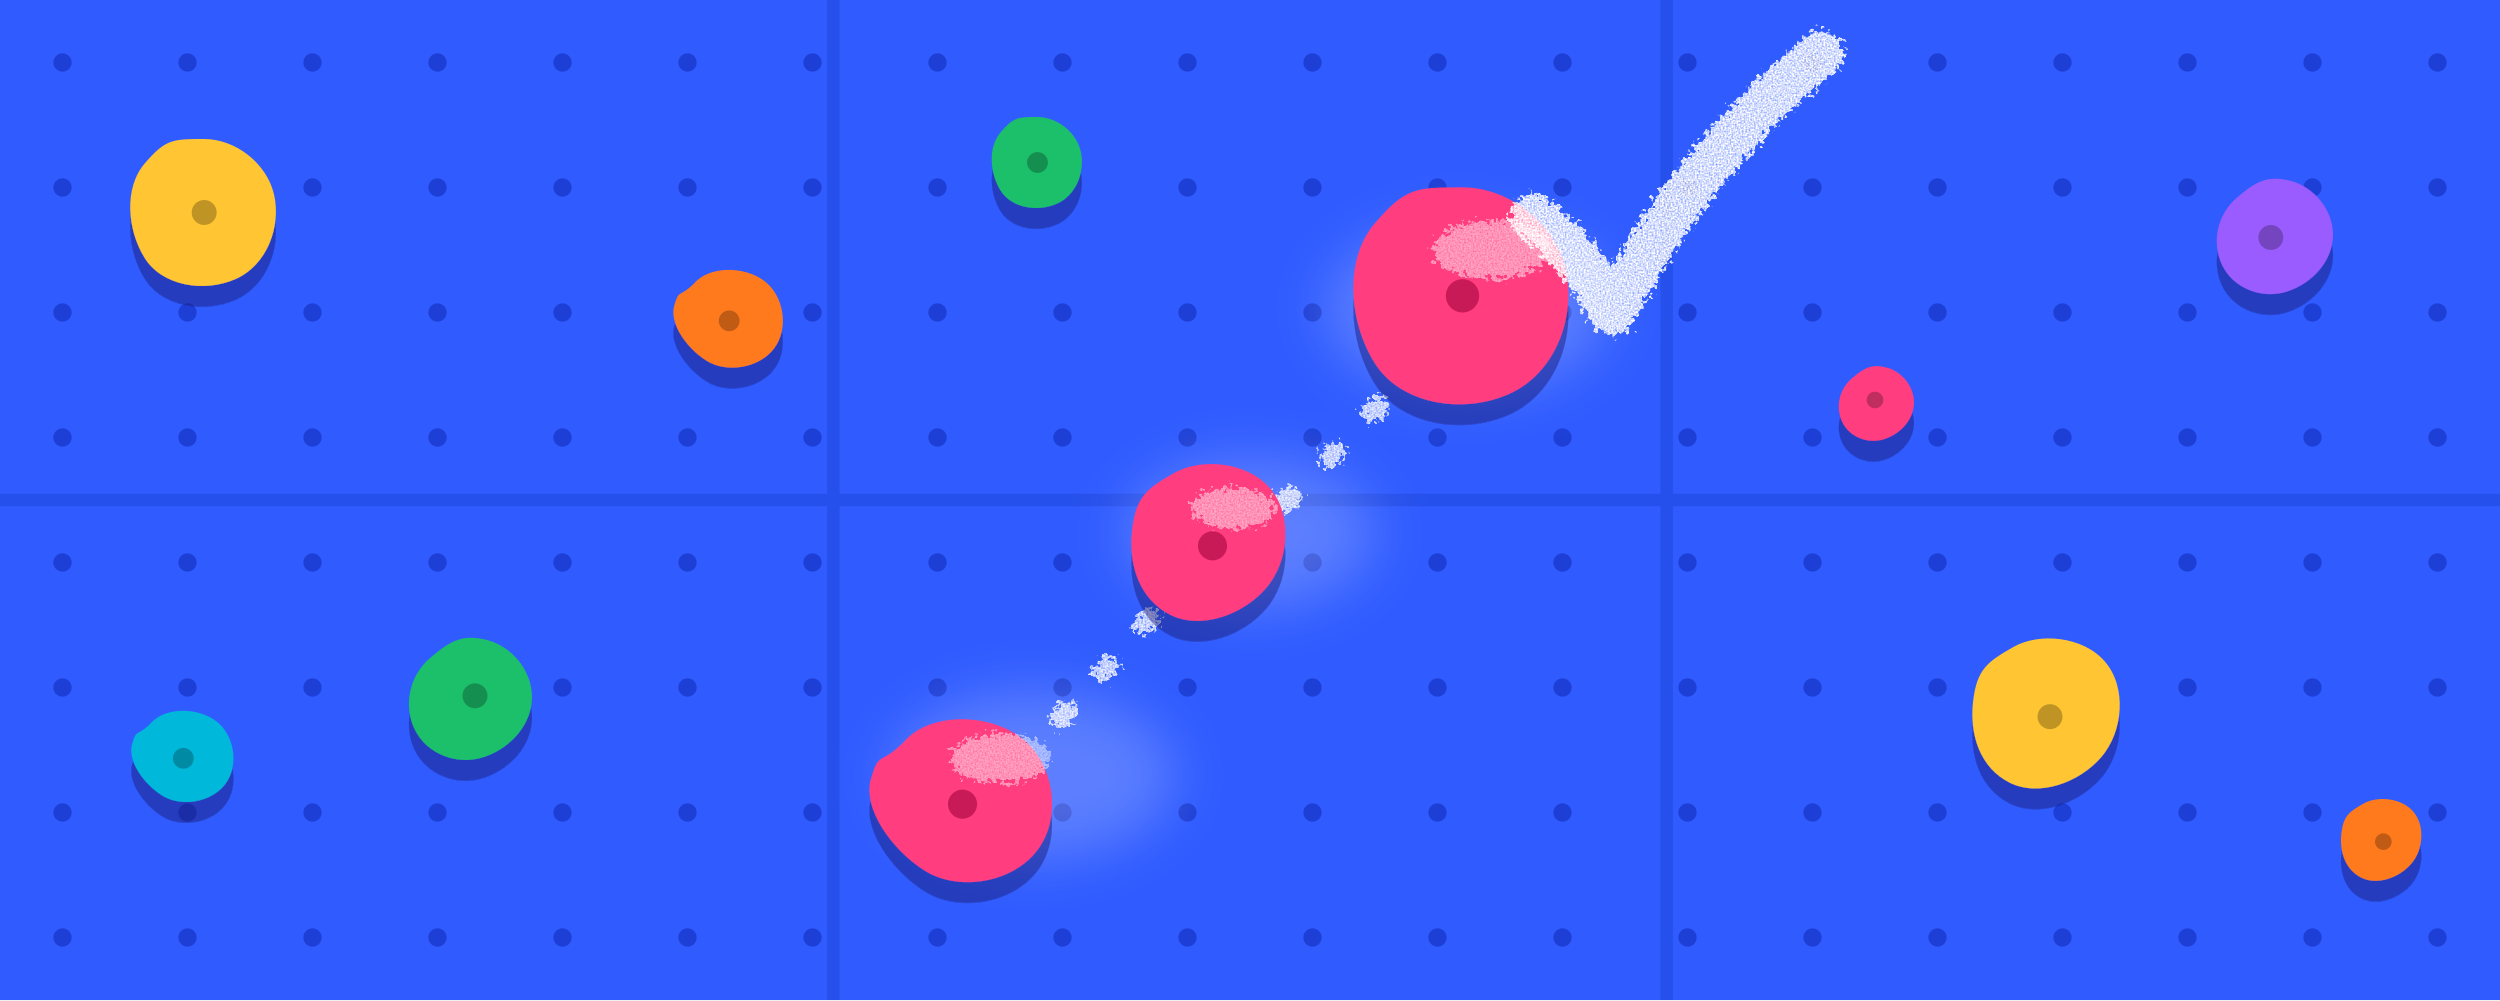
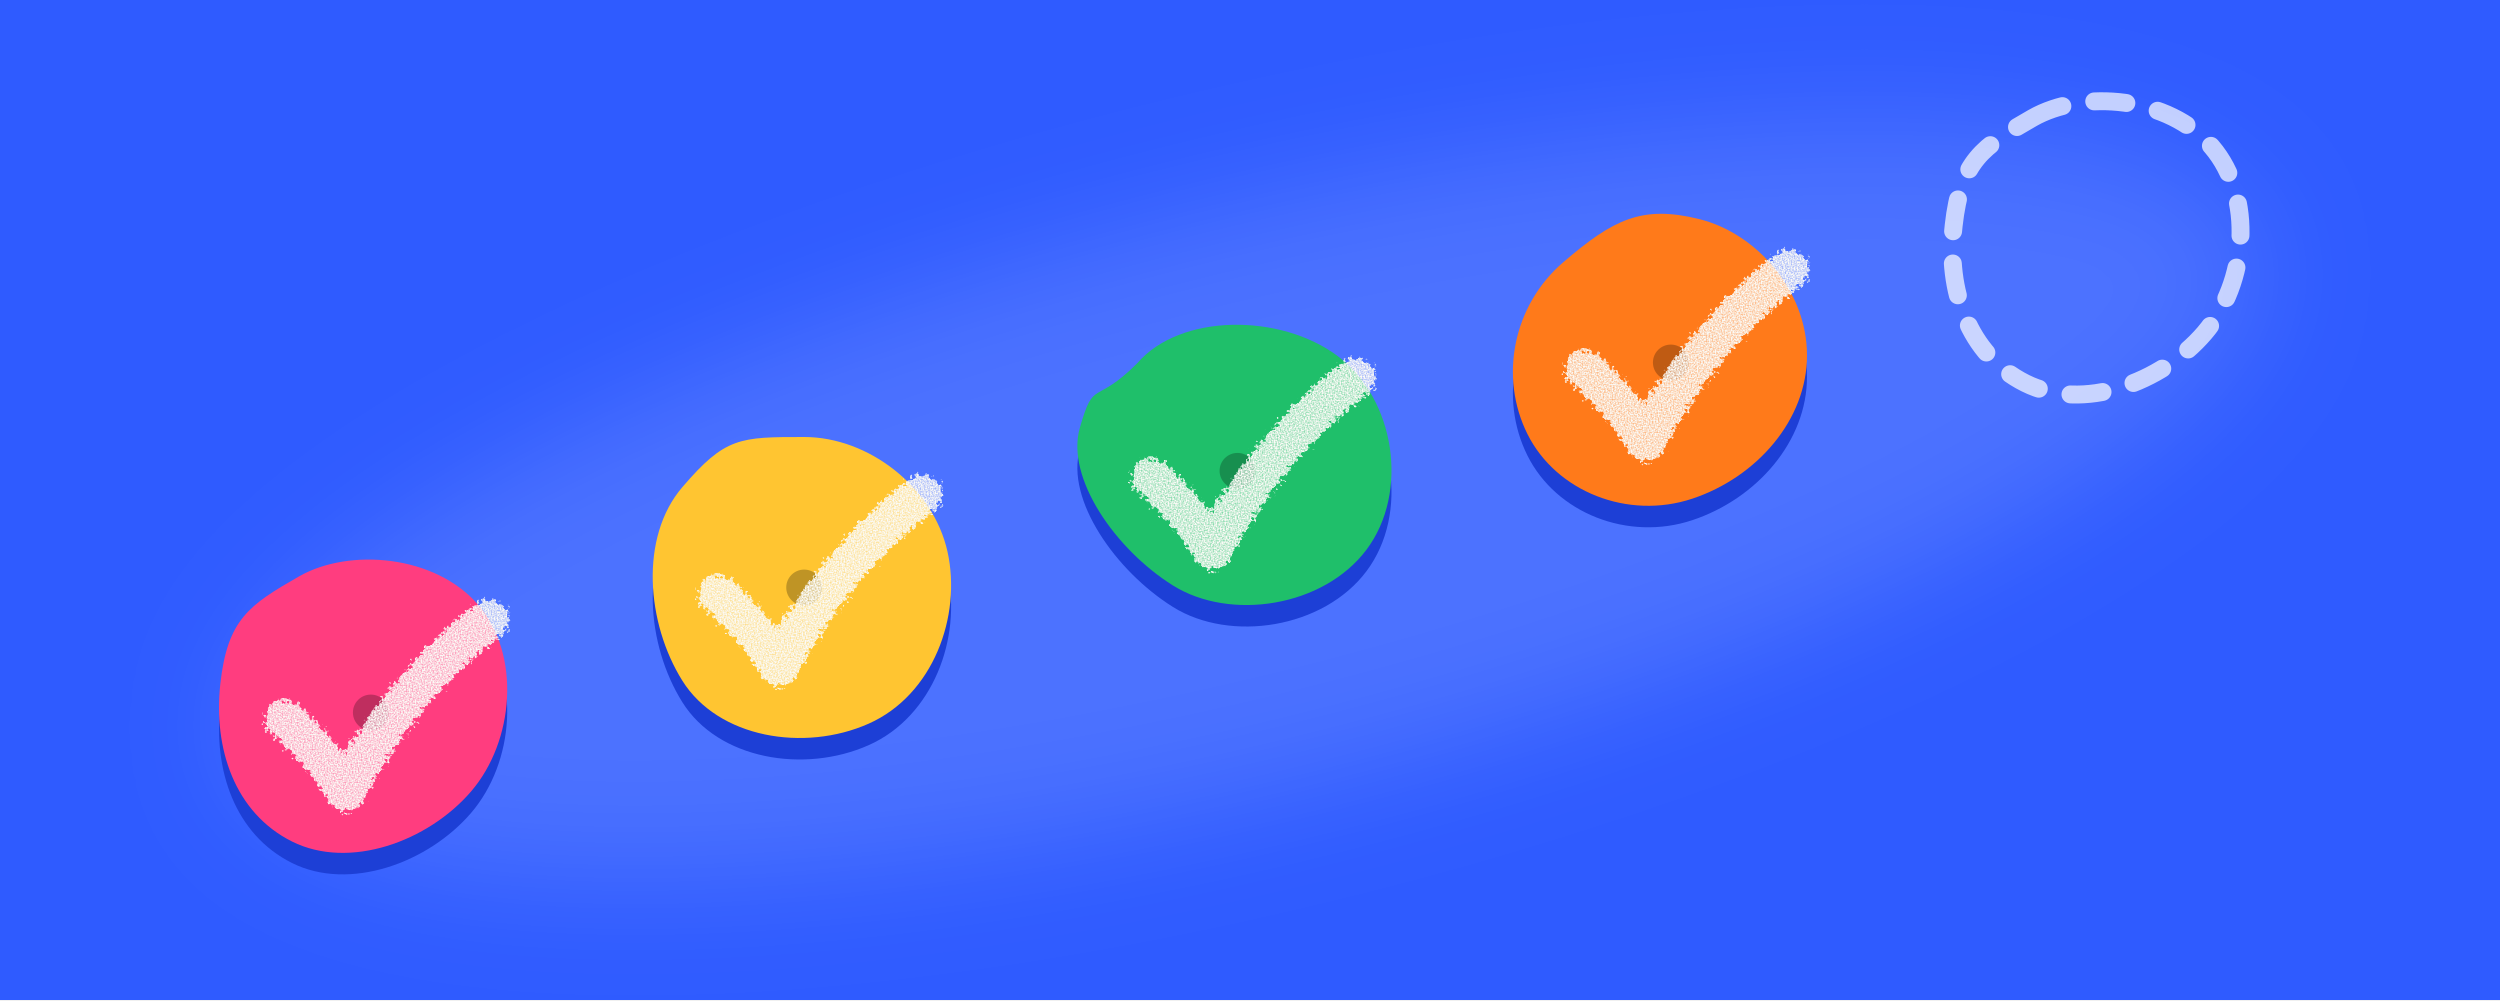
<svg xmlns="http://www.w3.org/2000/svg" width="600" height="240" viewBox="0 0 600 240">
  <defs>
    <filter id="chalk" x="-20%" y="-20%" width="140%" height="140%">
      <feTurbulence type="fractalNoise" baseFrequency="0.9" numOctaves="2" seed="3" result="warp" />
-       <feDisplacementMap in="SourceGraphic" in2="warp" scale="5" xChannelSelector="R" yChannelSelector="G" result="rough" />
+       <feDisplacementMap in="SourceGraphic" in2="warp" scale="4" xChannelSelector="R" yChannelSelector="G" result="rough" />
      <feTurbulence type="fractalNoise" baseFrequency="2.4" numOctaves="1" seed="9" result="grain" />
      <feColorMatrix in="grain" type="matrix" values="0 0 0 0 0  0 0 0 0 0  0 0 0 0 0  0 0 0 -1.1 1.35" result="holes" />
      <feComposite in="rough" in2="holes" operator="in" />
    </filter>
-     <filter id="dust">
-       <feGaussianBlur stdDeviation="7" />
+     <filter id="soft">
+       <feGaussianBlur stdDeviation="14" />
    </filter>
-     <filter id="shadow" x="-30%" y="-30%" width="160%" height="160%">
-       <feDropShadow dx="0" dy="5" stdDeviation="0" flood-color="#141a6b" flood-opacity=".45" />
-     </filter>
-     <pattern id="bolts" width="30" height="30" patternUnits="userSpaceOnUse">
-       <circle cx="15" cy="15" r="2.2" fill="#1d3fd6" />
-     </pattern>
    <path id="h0" d="M30 12c14-8 38-6 50 8s10 38-2 52-34 22-50 14S6 60 8 42s8-22 22-30Z" />
    <path id="h1" d="M50 8c18 0 36 14 40 32s-4 40-22 48-42 4-52-12S4 36 16 22 32 8 50 8Z" />
    <path id="h2" d="M22 20c12-14 40-14 56-2s20 38 8 54-38 20-54 10S2 52 6 38s4-6 16-18Z" />
    <path id="h3" d="M58 10c16 4 30 20 30 38s-14 34-32 40-38-2-46-18-4-36 10-48 22-16 38-12Z" />
+     <path id="tick" d="M26 52c6 5 12 12 17 20 9-17 22-34 40-48" />
  </defs>
  <rect width="600" height="240" fill="#2f5bff" />
-   <rect width="600" height="240" fill="url(#bolts)" />
-   <path d="M200 0v240M400 0v240M0 120h600" stroke="#2650ec" stroke-width="3" />
-   <g filter="url(#shadow)">
-     <use href="#h1" transform="translate(28 30) scale(.42)" fill="#ffc531" />
-     <use href="#h3" transform="translate(96 150) scale(.36)" fill="#1fbf6a" />
-     <use href="#h2" transform="translate(160 62) scale(.3)" fill="#ff7a1a" />
-     <use href="#h0" transform="translate(470 150) scale(.44)" fill="#ffc531" />
-     <use href="#h3" transform="translate(530 40) scale(.34)" fill="#9b5cff" />
-     <use href="#h1" transform="translate(236 26) scale(.26)" fill="#1fbf6a" />
-     <use href="#h3" transform="translate(440 86) scale(.22)" fill="#ff3d7f" />
-     <use href="#h2" transform="translate(30 168) scale(.28)" fill="#00b8d9" />
-     <use href="#h0" transform="translate(560 190) scale(.24)" fill="#ff7a1a" />
+   <g fill="#ffffff" opacity=".14" filter="url(#soft)">
+     <ellipse cx="300" cy="120" rx="250" ry="70" transform="rotate(-14 300 120)" />
  </g>
-   <g fill="#ffffff" opacity=".22" filter="url(#dust)">
-     <ellipse cx="248" cy="186" rx="34" ry="20" />
-     <ellipse cx="300" cy="128" rx="30" ry="18" />
-     <ellipse cx="352" cy="74" rx="34" ry="20" />
+   <g transform="translate(46 128) scale(.86)">
+     <use href="#h0" fill="#1d3fd6" transform="translate(0 6)" />
+     <use href="#h0" fill="#ff3d7f" />
+     <circle cx="50" cy="50" r="5" fill="#000" opacity=".25" />
+     <use href="#tick" fill="none" stroke="#fbfaf6" stroke-width="11" stroke-linecap="round" stroke-linejoin="round" filter="url(#chalk)" />
  </g>
-   <path d="M232 192C262 170 270 150 292 134S330 98 352 74" fill="none" stroke="#ffffff" stroke-width="5" stroke-linecap="round" stroke-dasharray="2 13" opacity=".9" filter="url(#chalk)" />
-   <g filter="url(#shadow)">
-     <use href="#h2" transform="translate(206 168) scale(.5)" fill="#ff3d7f" />
-     <use href="#h0" transform="translate(268 108) scale(.46)" fill="#ff3d7f" />
-     <use href="#h1" transform="translate(320 40) scale(.62)" fill="#ff3d7f" />
+   <g transform="translate(150 98) scale(.86)">
+     <use href="#h1" fill="#1d3fd6" transform="translate(0 6)" />
+     <use href="#h1" fill="#ffc531" />
+     <circle cx="50" cy="50" r="5" fill="#000" opacity=".25" />
+     <use href="#tick" fill="none" stroke="#fbfaf6" stroke-width="11" stroke-linecap="round" stroke-linejoin="round" filter="url(#chalk)" />
  </g>
-   <g fill="#ffffff" opacity=".55" filter="url(#chalk)">
-     <ellipse cx="240" cy="182" rx="12" ry="6" />
-     <ellipse cx="296" cy="122" rx="10" ry="5" />
-     <ellipse cx="358" cy="60" rx="14" ry="7" />
+   <g transform="translate(254 70) scale(.86)">
+     <use href="#h2" fill="#1d3fd6" transform="translate(0 6)" />
+     <use href="#h2" fill="#1fbf6a" />
+     <circle cx="50" cy="50" r="5" fill="#000" opacity=".25" />
+     <use href="#tick" fill="none" stroke="#fbfaf6" stroke-width="11" stroke-linecap="round" stroke-linejoin="round" filter="url(#chalk)" />
  </g>
-   <g fill="#000000" opacity=".25">
-     <circle cx="49" cy="51" r="3" />
-     <circle cx="114" cy="167" r="3" />
-     <circle cx="175" cy="77" r="2.5" />
-     <circle cx="492" cy="172" r="3" />
-     <circle cx="545" cy="57" r="3" />
-     <circle cx="249" cy="39" r="2.5" />
-     <circle cx="450" cy="96" r="2" />
-     <circle cx="44" cy="182" r="2.5" />
-     <circle cx="572" cy="202" r="2" />
+   <g transform="translate(358 44) scale(.86)">
+     <use href="#h3" fill="#1d3fd6" transform="translate(0 6)" />
+     <use href="#h3" fill="#ff7a1a" />
+     <circle cx="50" cy="50" r="5" fill="#000" opacity=".25" />
+     <use href="#tick" fill="none" stroke="#fbfaf6" stroke-width="11" stroke-linecap="round" stroke-linejoin="round" filter="url(#chalk)" />
  </g>
-   <g fill="#c91a58">
-     <circle cx="231" cy="193" r="3.5" />
-     <circle cx="291" cy="131" r="3.5" />
-     <circle cx="351" cy="71" r="4" />
+   <g transform="translate(462 18) scale(.86)">
+     <use href="#h0" fill="none" stroke="#ffffff" stroke-width="5" stroke-dasharray="9 9" stroke-linecap="round" opacity=".7" />
  </g>
-   <path d="M368 52c8 6 14 14 19 23 12-23 28-44 50-62" fill="none" stroke="#ffffff" stroke-width="11" stroke-linecap="round" stroke-linejoin="round" filter="url(#chalk)" />
</svg>
